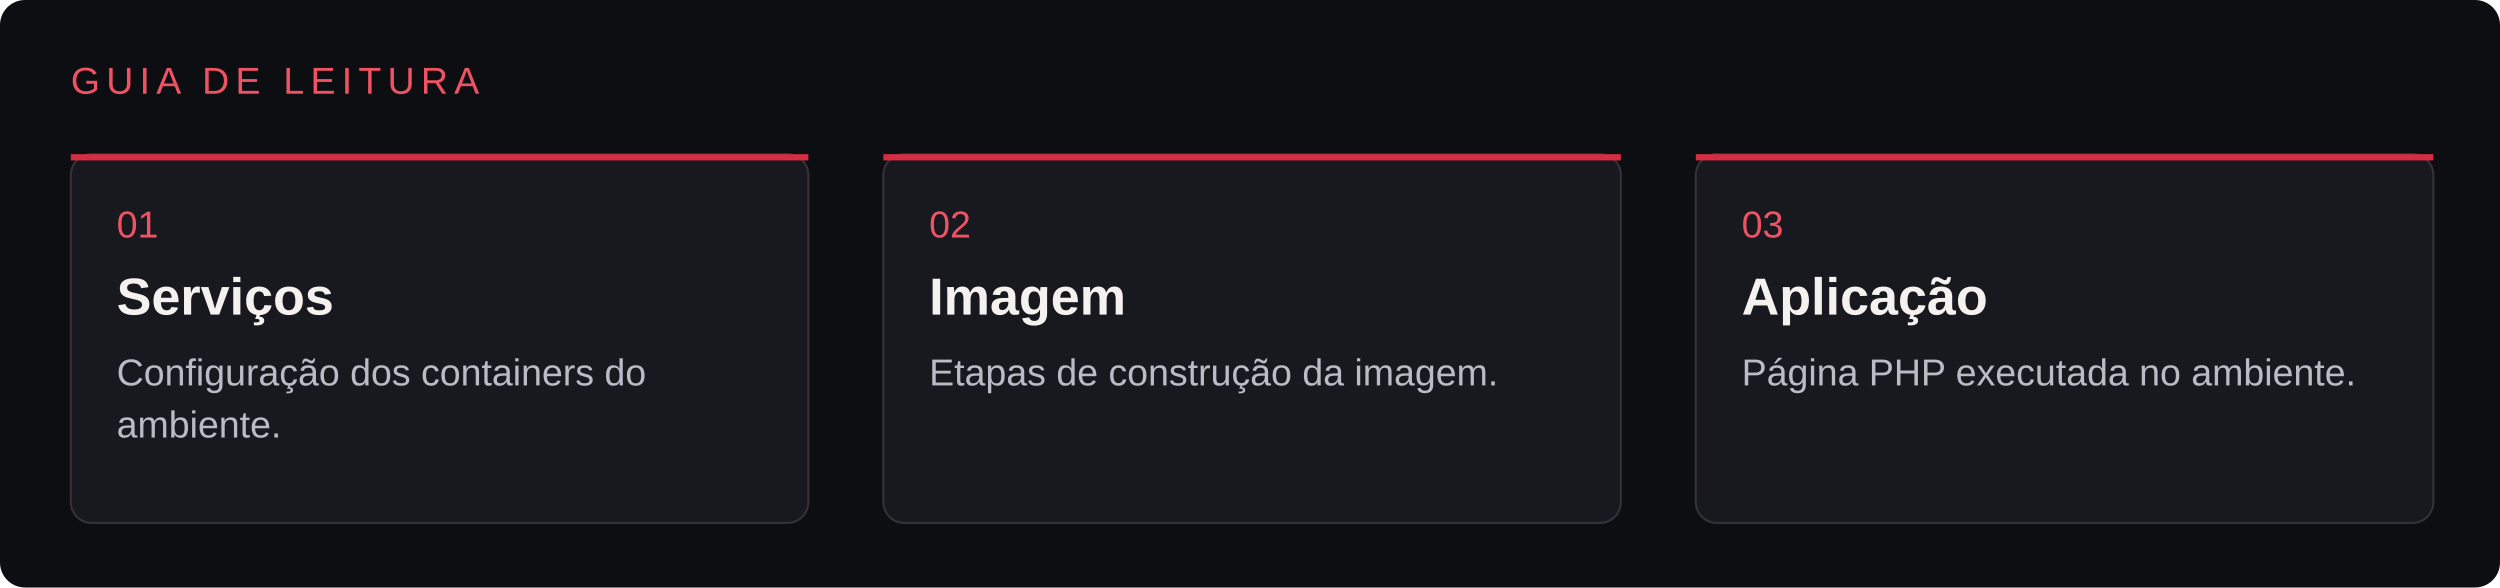
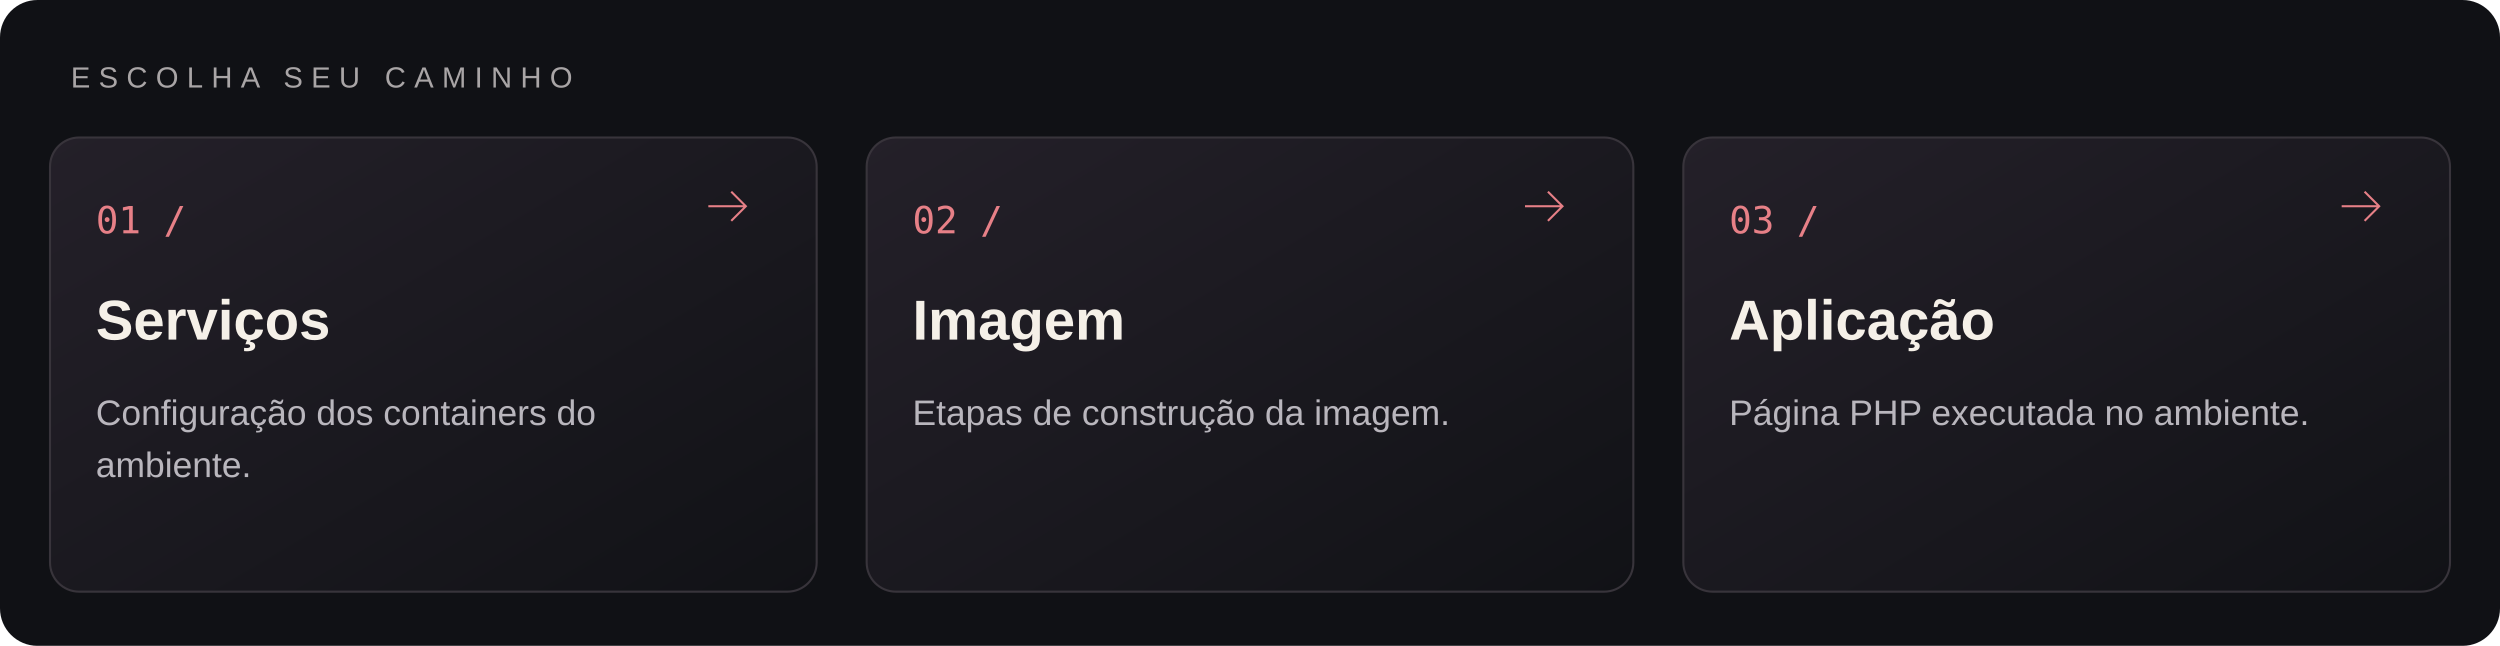
- <svg xmlns="http://www.w3.org/2000/svg" width="1200" height="282" viewBox="0 0 1200 282" role="img">
-   <rect width="1200" height="282" rx="12" fill="#0d0e12" />
-   <text x="34" y="45" font-family="Arial" font-size="18" letter-spacing="3" fill="#ef5262">GUIA DE LEITURA</text>
-   <rect x="34" y="74" width="354" height="177" rx="10" fill="#17191f" stroke="#363039" />
-   <rect x="34" y="74" width="354" height="3" fill="#d72d42" />
-   <text x="56" y="114" fill="#ef5262" font-family="Arial" font-size="18">01</text>
-   <text x="56" y="151" fill="#f5f1ee" font-family="Arial" font-weight="700" font-size="25">Serviços</text>
-   <text x="56" y="185" fill="#b9bcc7" font-family="Arial" font-size="18">Configuração dos containers do</text>
-   <text x="56" y="210" fill="#b9bcc7" font-family="Arial" font-size="18">ambiente.</text>
-   <rect x="424" y="74" width="354" height="177" rx="10" fill="#17191f" stroke="#363039" />
-   <rect x="424" y="74" width="354" height="3" fill="#d72d42" />
-   <text x="446" y="114" fill="#ef5262" font-family="Arial" font-size="18">02</text>
-   <text x="446" y="151" fill="#f5f1ee" font-family="Arial" font-weight="700" font-size="25">Imagem</text>
-   <text x="446" y="185" fill="#b9bcc7" font-family="Arial" font-size="18">Etapas de construção da imagem.</text>
-   <rect x="814" y="74" width="354" height="177" rx="10" fill="#17191f" stroke="#363039" />
-   <rect x="814" y="74" width="354" height="3" fill="#d72d42" />
-   <text x="836" y="114" fill="#ef5262" font-family="Arial" font-size="18">03</text>
-   <text x="836" y="151" fill="#f5f1ee" font-family="Arial" font-weight="700" font-size="25">Aplicação</text>
-   <text x="836" y="185" fill="#b9bcc7" font-family="Arial" font-size="18">Página PHP executada no ambiente.</text>
+ <svg xmlns="http://www.w3.org/2000/svg" width="1200" height="310" viewBox="0 0 1200 310">
+   <defs>
+     <linearGradient id="g" x2="1" y2="1">
+       <stop stop-color="#242029" />
+       <stop offset="1" stop-color="#111216" />
+     </linearGradient>
+   </defs>
+   <rect width="1200" height="310" rx="18" fill="#101115" />
+   <text x="34" y="42" fill="#a9a5a6" font-family="Arial" font-size="14" letter-spacing="4">ESCOLHA SEU CAMINHO</text>
+   <rect x="24" y="66" width="368" height="218" rx="14" fill="url(#g)" stroke="#38343b" />
+   <text x="46" y="112" fill="#e78087" font-family="monospace" font-size="18">01 /</text>
+   <path d="M340 99h18m-7-7 7 7-7 7" fill="none" stroke="#e78087" />
+   <text x="46" y="163" fill="#f5f0e8" font-family="Arial" font-size="27" font-weight="600">Serviços</text>
+   <text x="46" y="204" fill="#b9b6bd" font-family="Arial" font-size="17">Configuração dos containers do</text>
+   <text x="46" y="229" fill="#b9b6bd" font-family="Arial" font-size="17">ambiente.</text>
+   <rect x="416" y="66" width="368" height="218" rx="14" fill="url(#g)" stroke="#38343b" />
+   <text x="438" y="112" fill="#e78087" font-family="monospace" font-size="18">02 /</text>
+   <path d="M732 99h18m-7-7 7 7-7 7" fill="none" stroke="#e78087" />
+   <text x="438" y="163" fill="#f5f0e8" font-family="Arial" font-size="27" font-weight="600">Imagem</text>
+   <text x="438" y="204" fill="#b9b6bd" font-family="Arial" font-size="17">Etapas de construção da imagem.</text>
+   <rect x="808" y="66" width="368" height="218" rx="14" fill="url(#g)" stroke="#38343b" />
+   <text x="830" y="112" fill="#e78087" font-family="monospace" font-size="18">03 /</text>
+   <path d="M1124 99h18m-7-7 7 7-7 7" fill="none" stroke="#e78087" />
+   <text x="830" y="163" fill="#f5f0e8" font-family="Arial" font-size="27" font-weight="600">Aplicação</text>
+   <text x="830" y="204" fill="#b9b6bd" font-family="Arial" font-size="17">Página PHP executada no ambiente.</text>
</svg>
